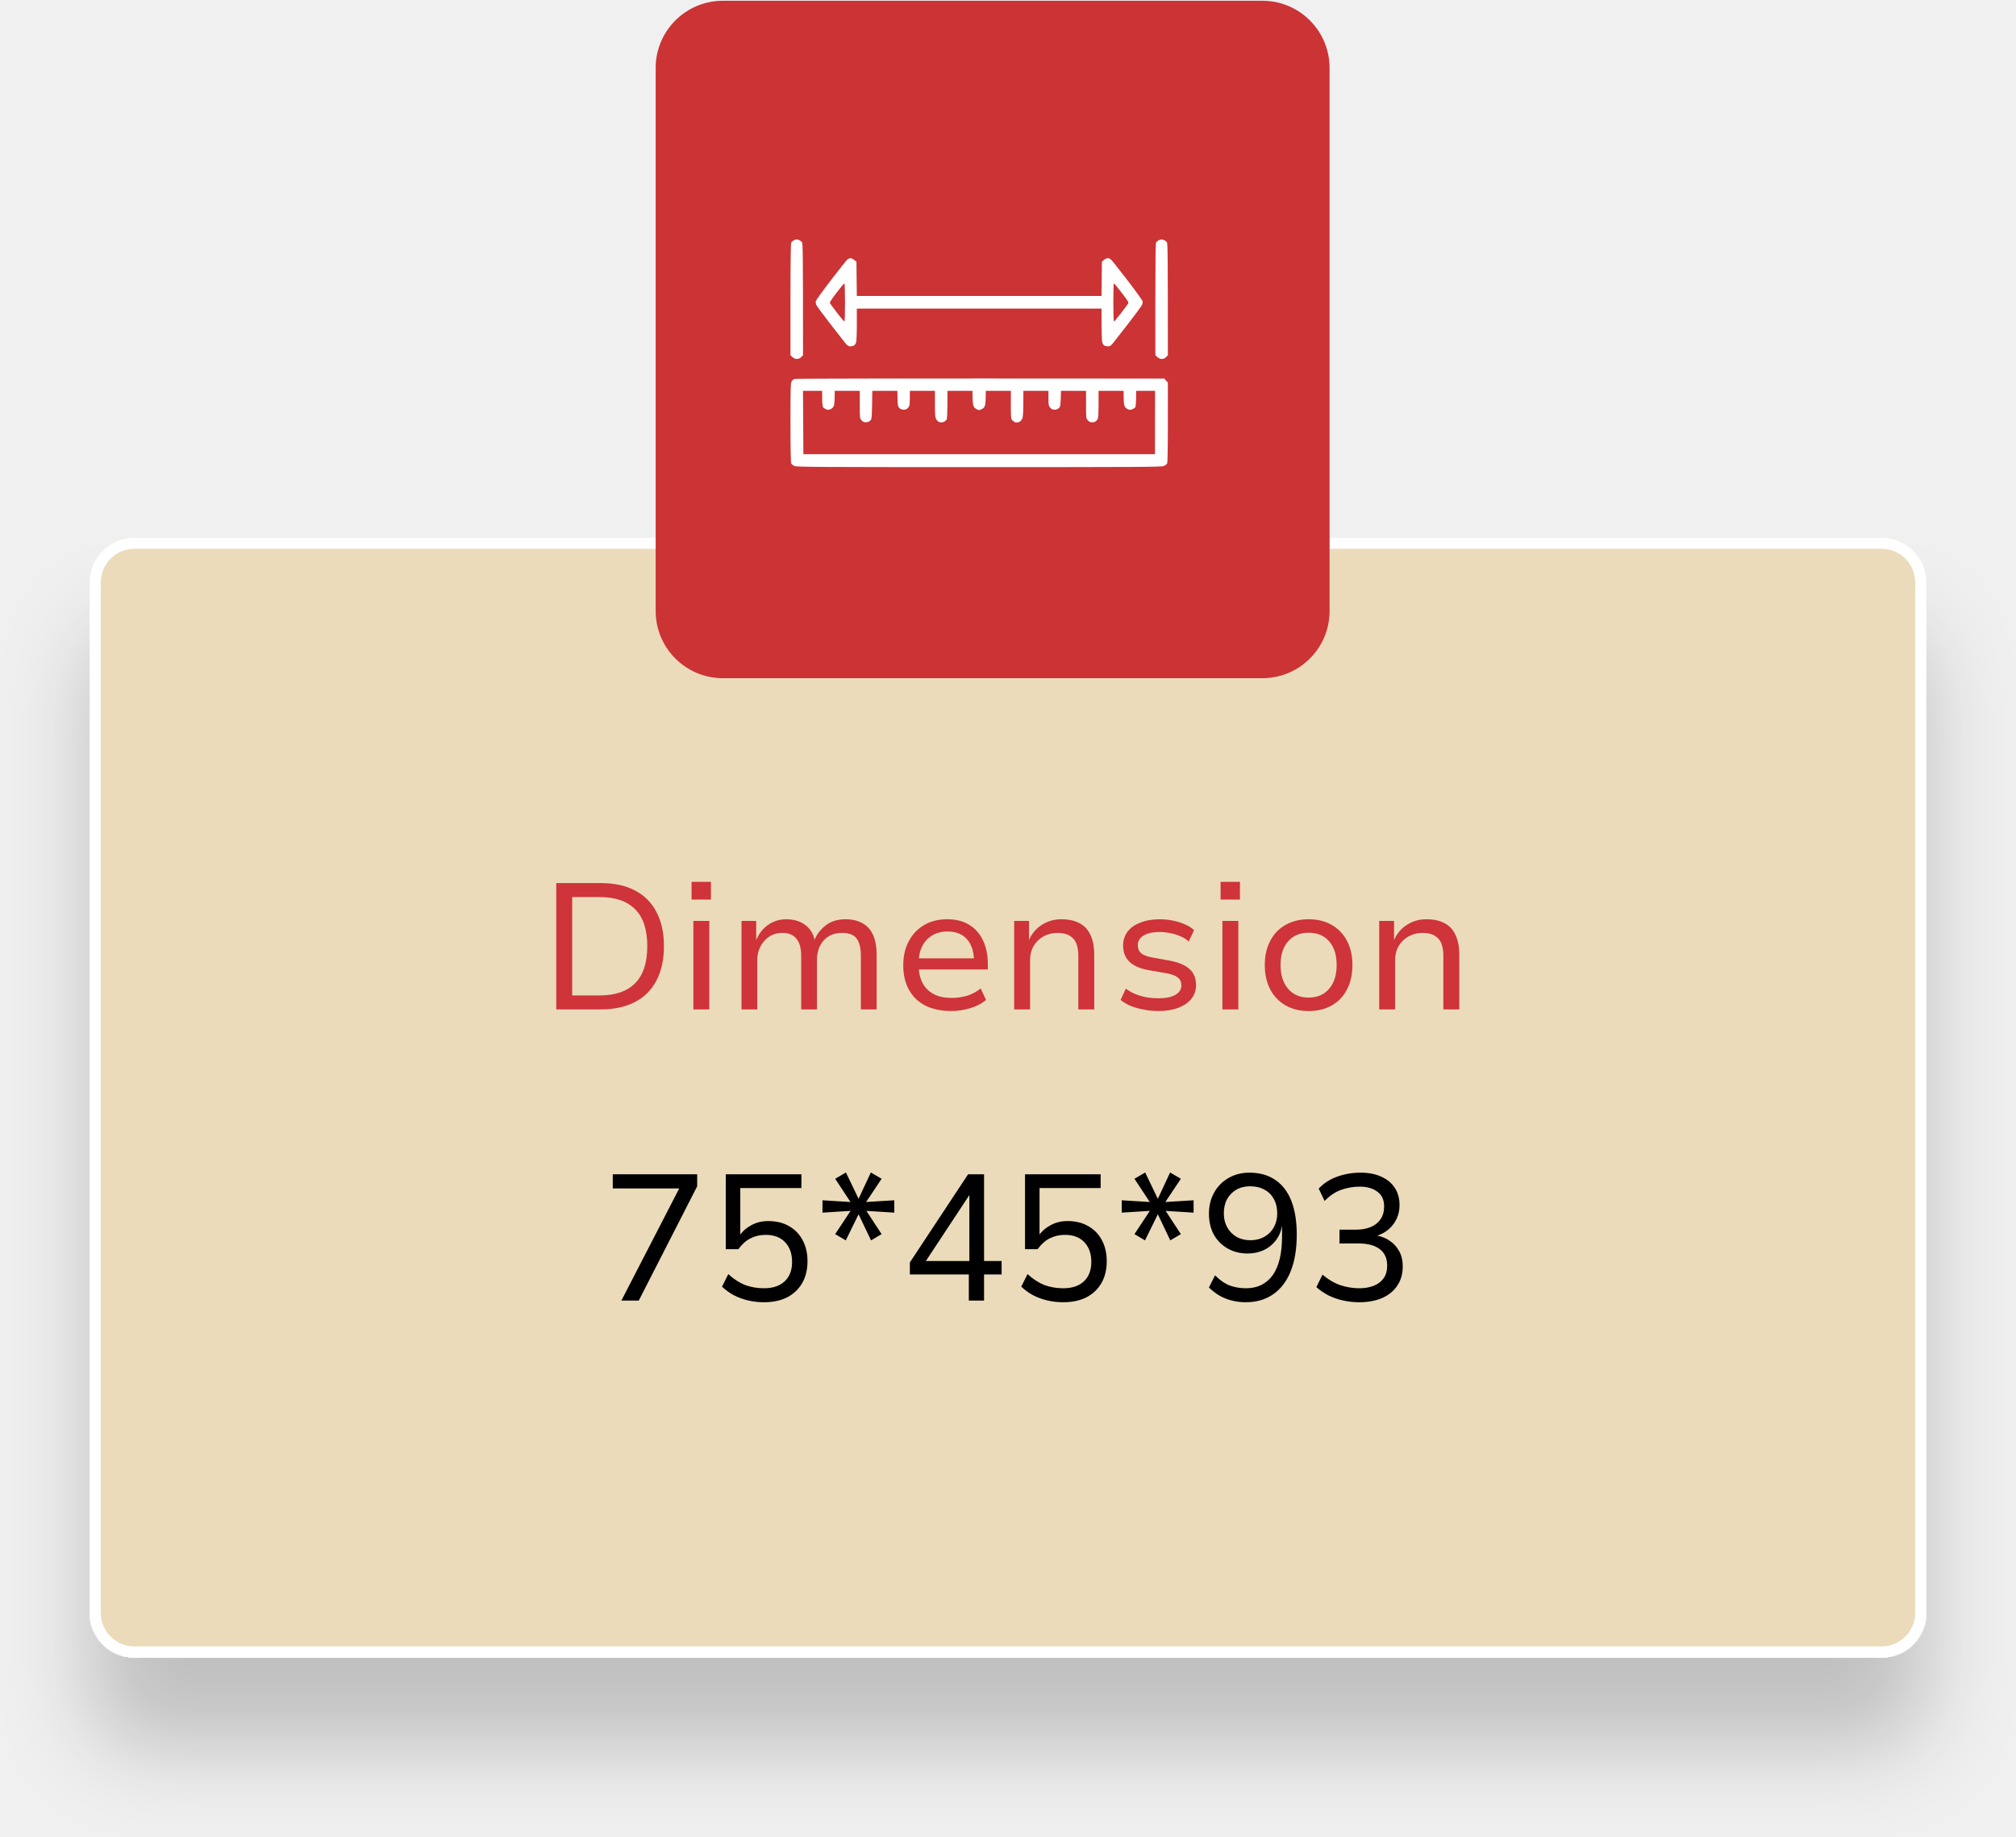
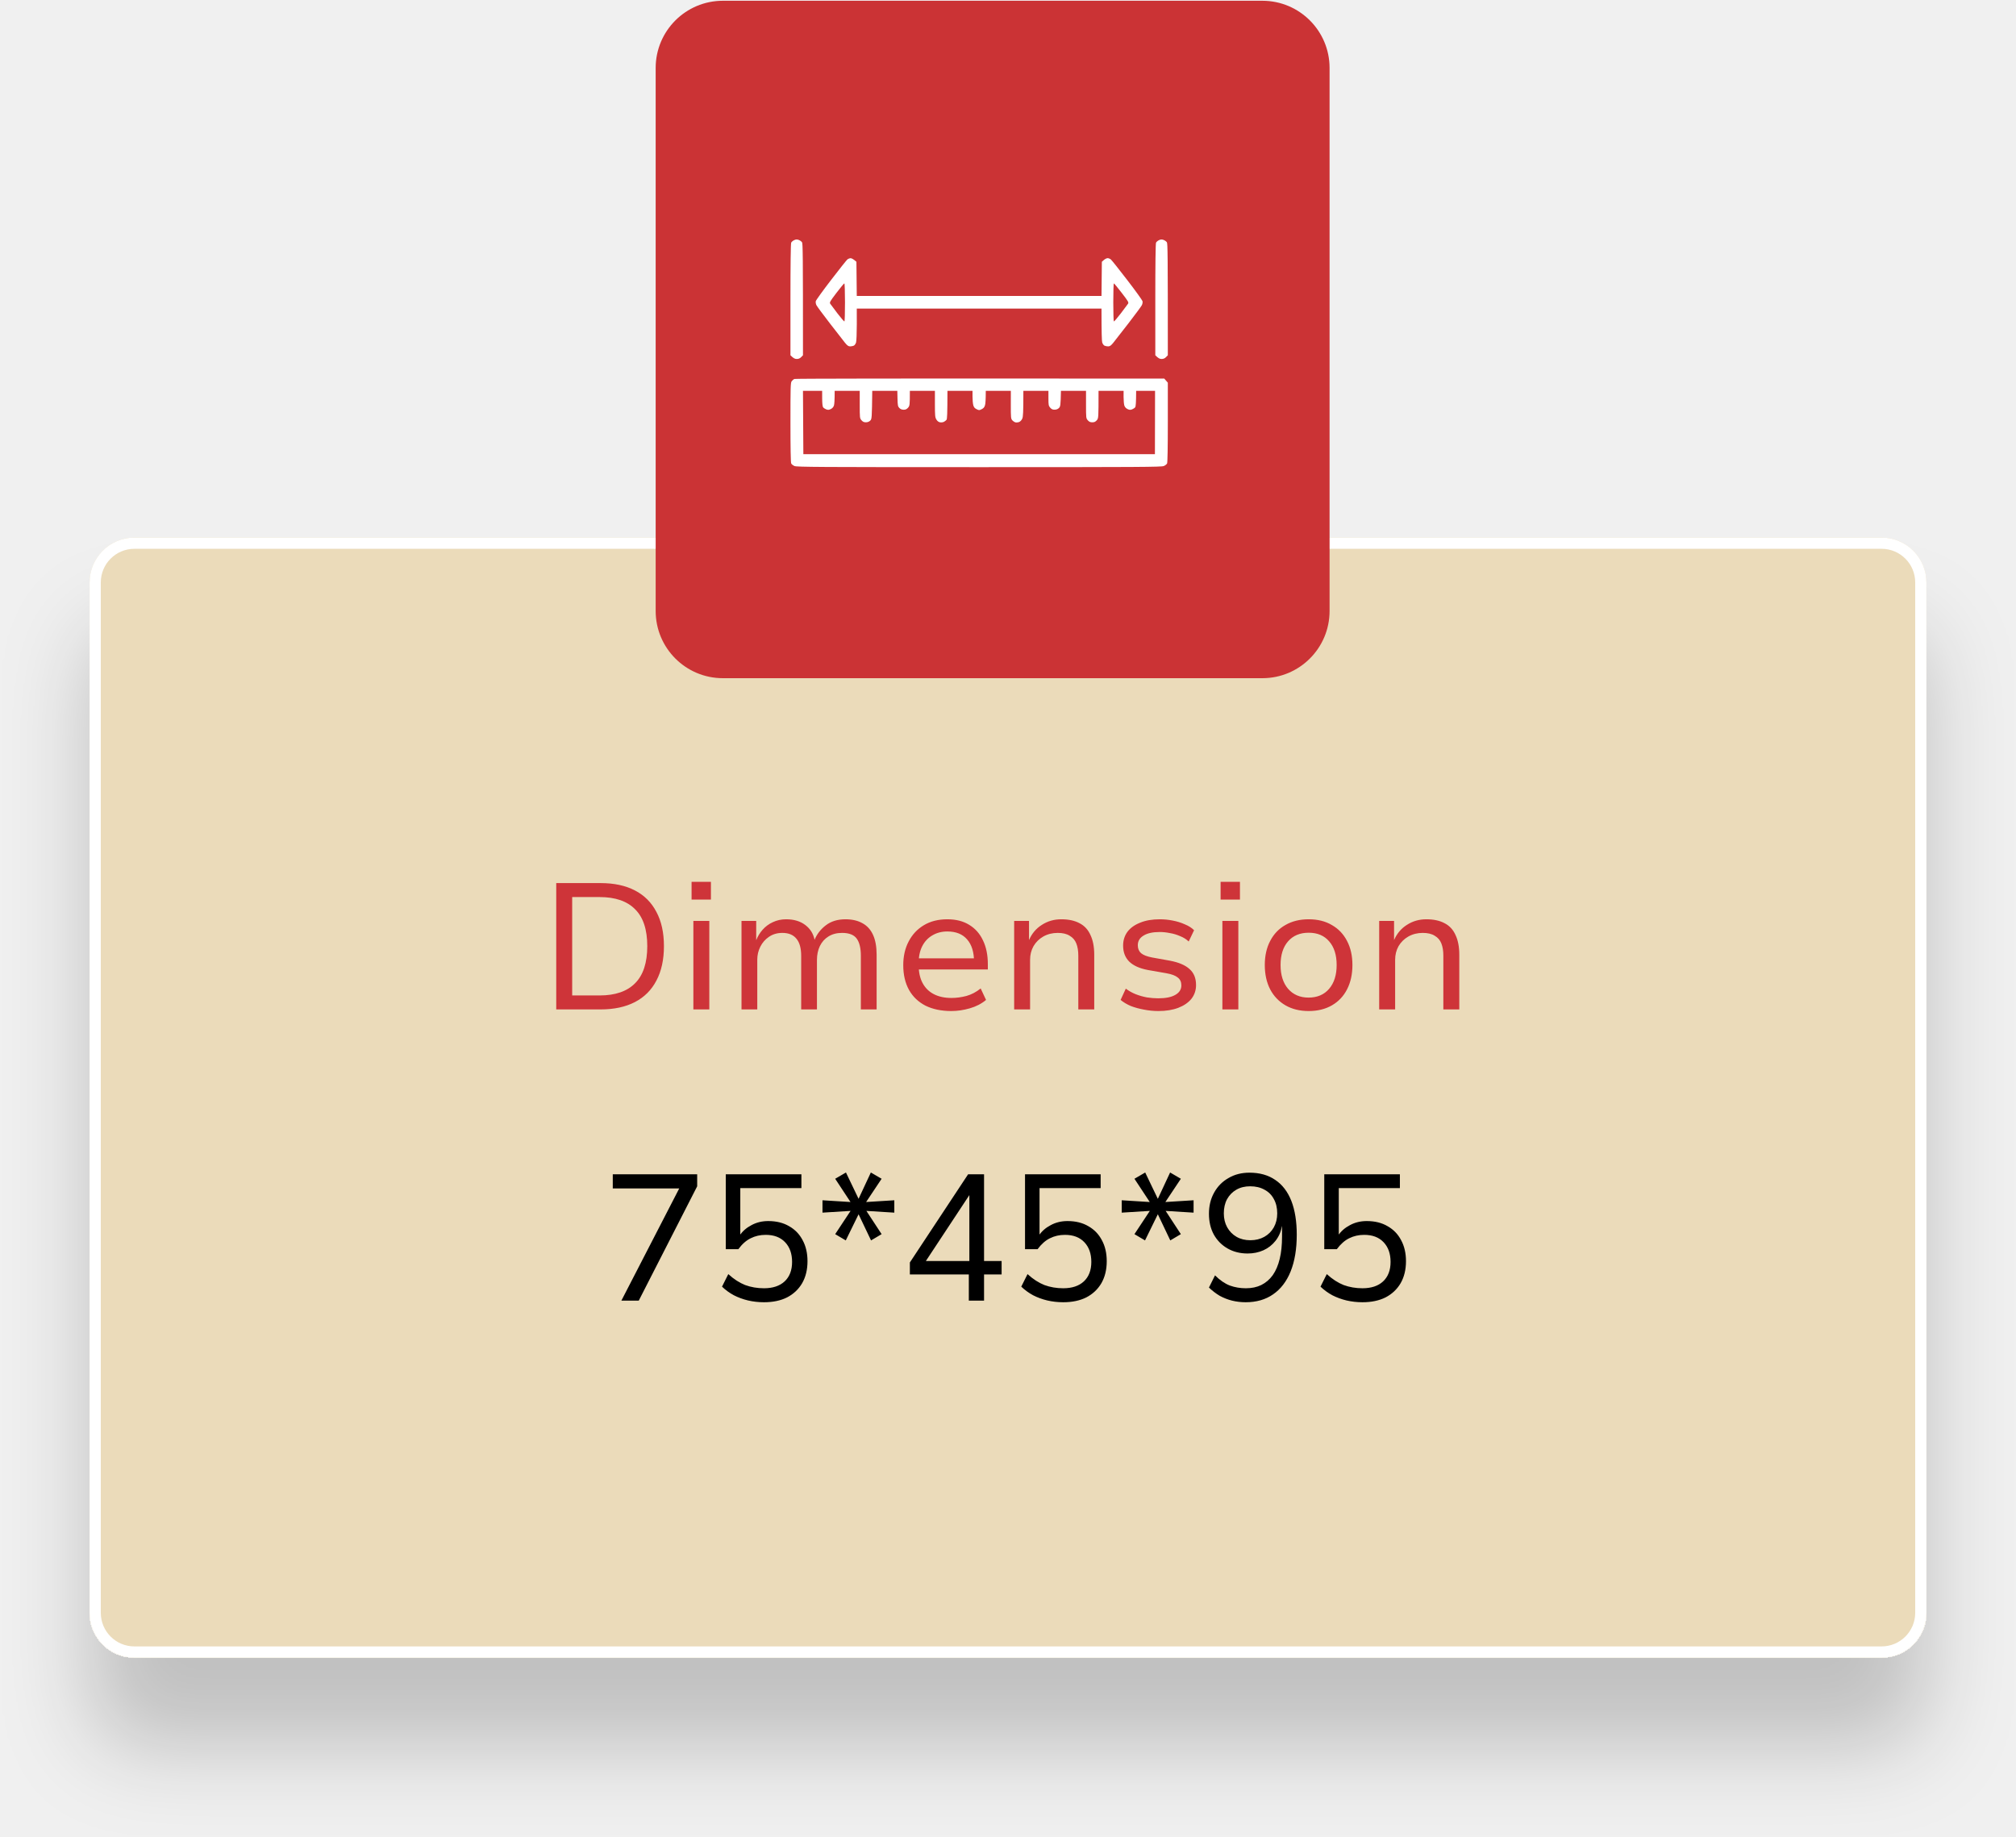
<svg xmlns="http://www.w3.org/2000/svg" width="90" height="82" viewBox="0 0 90 82" fill="none">
-   <g filter="url(#filter0_d_271_415)">
+   <g filter="url(#filter0_d_535_573)">
    <rect x="4" y="24" width="82" height="50" rx="2" fill="#EBDBBA" />
    <rect x="4.25" y="24.25" width="81.5" height="49.5" rx="1.75" stroke="white" stroke-width="0.5" />
  </g>
  <rect x="29.271" y="0.034" width="30.085" height="30.242" rx="3" fill="#CB3335" />
-   <g clip-path="url(#clip0_271_415)">
-     <path fill-rule="evenodd" clip-rule="evenodd" d="M35.659 10.711C35.715 10.732 35.781 10.778 35.805 10.815C35.841 10.868 35.849 11.339 35.849 15.859L35.768 15.942C35.712 15.999 35.652 16.024 35.571 16.024C35.49 16.024 35.429 15.999 35.289 15.859V13.378C35.289 11.79 35.301 10.873 35.322 10.831C35.34 10.795 35.401 10.745 35.456 10.719C35.536 10.683 35.58 10.682 35.659 10.711ZM51.947 10.711C52.003 10.732 52.069 10.778 52.093 10.815C52.129 10.868 52.137 11.339 52.137 15.859L52.056 15.942C52 15.999 51.94 16.024 51.859 16.024C51.778 16.024 51.717 15.999 51.578 15.859V13.378C51.578 11.79 51.589 10.873 51.61 10.831C51.629 10.795 51.689 10.745 51.745 10.719C51.824 10.683 51.868 10.682 51.947 10.711ZM51.978 16.901L52.137 17.083V18.852C52.137 19.966 52.125 20.647 52.104 20.688C52.086 20.725 52.019 20.777 51.956 20.804C51.855 20.848 50.864 20.854 43.713 20.854C36.562 20.854 35.572 20.848 35.47 20.804C35.407 20.777 35.34 20.725 35.322 20.688C35.302 20.647 35.289 19.968 35.289 18.861C35.289 17.295 35.295 17.091 35.342 17.023C35.371 16.98 35.427 16.933 35.465 16.917C35.505 16.901 39.17 16.891 51.978 16.901ZM35.865 20.275H51.561L51.566 17.447H50.722C50.72 17.998 50.705 18.146 50.68 18.18C50.658 18.211 50.595 18.253 50.541 18.274C50.461 18.305 50.422 18.302 50.335 18.26C50.265 18.225 50.217 18.171 50.195 18.1C50.176 18.041 50.162 17.87 50.162 17.72L50.163 17.447H49.044C49.044 18.658 49.042 18.672 48.965 18.762C48.905 18.83 48.855 18.852 48.764 18.852C48.673 18.852 48.623 18.83 48.564 18.762C48.486 18.672 48.484 18.658 48.484 18.059V17.447H47.366C47.35 18.101 47.341 18.148 47.276 18.213C47.228 18.261 47.161 18.288 47.084 18.288C46.994 18.29 46.945 18.268 46.886 18.199C46.813 18.116 46.806 18.08 46.806 17.777V17.447H45.687C45.687 18.435 45.676 18.599 45.638 18.687C45.608 18.757 45.553 18.817 45.498 18.838C45.449 18.857 45.374 18.864 45.334 18.855C45.293 18.844 45.23 18.803 45.193 18.762C45.131 18.692 45.127 18.643 45.127 18.067L45.128 17.447H44.009C44.009 17.844 43.994 18.015 43.976 18.084C43.952 18.176 43.914 18.222 43.828 18.265C43.719 18.321 43.708 18.321 43.598 18.265C43.512 18.222 43.475 18.176 43.45 18.084C43.432 18.015 43.417 17.844 43.417 17.703L43.417 17.447H42.298C42.297 18.502 42.284 18.703 42.256 18.74C42.234 18.768 42.183 18.809 42.142 18.831C42.101 18.852 42.023 18.862 41.969 18.852C41.903 18.841 41.849 18.8 41.805 18.729C41.746 18.632 41.739 18.562 41.739 18.034V17.447H40.62C40.62 18.08 40.613 18.116 40.541 18.199C40.482 18.266 40.431 18.29 40.344 18.29C40.266 18.29 40.202 18.265 40.152 18.215C40.085 18.148 40.076 18.104 40.069 17.793L40.061 17.447H38.942C38.926 18.674 38.922 18.705 38.852 18.775C38.804 18.823 38.737 18.85 38.66 18.851C38.57 18.852 38.522 18.83 38.462 18.762C38.384 18.672 38.383 18.658 38.383 18.059V17.447H37.264C37.265 17.87 37.25 18.041 37.231 18.1C37.209 18.171 37.161 18.225 37.091 18.26C37.005 18.302 36.965 18.305 36.885 18.274C36.831 18.253 36.769 18.211 36.746 18.18C36.721 18.146 36.706 17.998 36.705 17.786L36.704 17.447H35.848L35.865 20.275ZM37.975 11.526C38.018 11.526 38.094 11.562 38.234 11.685L38.251 13.213H49.175L49.192 11.685L49.282 11.605C49.332 11.562 49.406 11.525 49.447 11.524C49.488 11.524 49.553 11.55 49.593 11.582C49.633 11.615 49.962 12.029 50.326 12.502C50.689 12.975 50.995 13.399 51.006 13.444C51.018 13.492 51.005 13.569 50.975 13.626C50.947 13.681 50.678 14.046 50.376 14.437C50.074 14.828 49.77 15.219 49.699 15.305C49.598 15.429 49.549 15.462 49.471 15.462C49.417 15.462 49.343 15.447 49.307 15.429C49.271 15.411 49.226 15.348 49.208 15.288C49.189 15.229 49.174 14.865 49.175 13.775H38.251L38.252 14.478C38.252 14.865 38.237 15.229 38.219 15.288C38.2 15.348 38.155 15.411 38.119 15.429C38.083 15.447 38.009 15.462 37.955 15.462C37.877 15.462 37.829 15.429 37.727 15.305C37.656 15.219 37.352 14.828 37.05 14.437C36.748 14.046 36.479 13.681 36.451 13.626C36.422 13.569 36.408 13.492 36.42 13.444C36.431 13.399 36.737 12.975 37.1 12.502C37.463 12.029 37.791 11.615 37.829 11.584C37.866 11.552 37.932 11.526 37.975 11.526ZM37.066 13.56C37.09 13.597 37.236 13.792 37.392 13.995C37.548 14.197 37.686 14.358 37.7 14.35C37.713 14.343 37.724 13.958 37.724 13.494C37.724 13.027 37.711 12.65 37.695 12.65C37.679 12.65 37.522 12.84 37.345 13.072C37.054 13.454 37.027 13.5 37.066 13.56ZM49.727 14.35C49.74 14.358 49.879 14.197 50.034 13.995C50.19 13.792 50.337 13.597 50.36 13.56C50.398 13.5 50.371 13.454 50.077 13.071C49.898 12.838 49.74 12.648 49.727 12.649C49.713 12.65 49.702 13.03 49.702 13.494C49.702 13.958 49.713 14.343 49.727 14.35Z" fill="white" />
+   <g clip-path="url(#clip0_535_573)">
+     <path fill-rule="evenodd" clip-rule="evenodd" d="M35.658 10.711C35.714 10.732 35.779 10.779 35.804 10.815C35.84 10.869 35.848 11.34 35.847 15.86L35.767 15.942C35.71 16 35.65 16.025 35.569 16.025C35.489 16.025 35.427 16 35.288 15.86V13.379C35.288 11.791 35.3 10.874 35.321 10.832C35.339 10.796 35.4 10.745 35.455 10.72C35.534 10.684 35.578 10.682 35.658 10.711ZM51.946 10.711C52.002 10.732 52.067 10.779 52.092 10.815C52.128 10.869 52.136 11.34 52.135 15.86L52.055 15.942C51.998 16 51.938 16.025 51.857 16.025C51.777 16.025 51.715 16 51.576 15.86V13.379C51.576 11.791 51.588 10.874 51.609 10.832C51.627 10.796 51.688 10.745 51.743 10.72C51.822 10.684 51.867 10.682 51.946 10.711ZM51.977 16.902L52.135 17.084V18.853C52.135 19.967 52.123 20.647 52.102 20.689C52.084 20.726 52.018 20.778 51.954 20.805C51.853 20.849 50.863 20.855 43.712 20.855C36.56 20.855 35.57 20.849 35.469 20.805C35.405 20.778 35.339 20.726 35.321 20.689C35.3 20.647 35.288 19.969 35.288 18.861C35.288 17.296 35.293 17.091 35.34 17.023C35.37 16.981 35.425 16.934 35.464 16.918C35.504 16.902 39.168 16.892 51.977 16.902ZM35.864 20.276H51.559L51.565 17.447H50.721C50.719 17.999 50.703 18.146 50.678 18.181C50.656 18.212 50.594 18.254 50.539 18.275C50.46 18.305 50.42 18.302 50.334 18.261C50.264 18.226 50.215 18.171 50.193 18.101C50.175 18.041 50.16 17.87 50.16 17.72L50.161 17.447H49.042C49.042 18.659 49.041 18.673 48.963 18.762C48.903 18.83 48.853 18.853 48.763 18.853C48.672 18.853 48.622 18.83 48.562 18.762C48.485 18.673 48.483 18.659 48.483 18.059V17.447H47.364C47.349 18.102 47.34 18.149 47.274 18.214C47.227 18.262 47.16 18.288 47.083 18.289C46.993 18.291 46.944 18.268 46.884 18.2C46.812 18.117 46.805 18.081 46.805 17.778V17.447H45.686C45.686 18.436 45.674 18.6 45.637 18.688C45.607 18.758 45.551 18.817 45.497 18.839C45.447 18.858 45.373 18.865 45.332 18.855C45.291 18.845 45.228 18.803 45.192 18.762C45.13 18.693 45.125 18.644 45.126 18.068L45.127 17.447H44.008C44.008 17.845 43.993 18.016 43.975 18.084C43.95 18.177 43.913 18.223 43.827 18.266C43.717 18.321 43.706 18.321 43.596 18.266C43.51 18.223 43.473 18.177 43.449 18.084C43.431 18.016 43.416 17.845 43.416 17.704L43.416 17.447H42.297C42.295 18.503 42.283 18.703 42.255 18.741C42.233 18.769 42.181 18.81 42.14 18.831C42.1 18.853 42.022 18.863 41.968 18.853C41.902 18.842 41.847 18.801 41.803 18.729C41.744 18.632 41.738 18.563 41.737 18.035V17.447H40.619C40.619 18.081 40.612 18.117 40.539 18.2C40.48 18.267 40.429 18.291 40.343 18.291C40.265 18.291 40.201 18.266 40.151 18.215C40.084 18.148 40.075 18.104 40.067 17.794L40.059 17.447H38.94C38.924 18.674 38.921 18.706 38.851 18.776C38.803 18.824 38.736 18.851 38.659 18.852C38.569 18.853 38.52 18.831 38.46 18.762C38.383 18.673 38.381 18.659 38.381 18.059V17.447H37.262C37.263 17.87 37.248 18.041 37.23 18.101C37.208 18.171 37.16 18.226 37.09 18.261C37.003 18.302 36.964 18.305 36.884 18.275C36.83 18.254 36.767 18.212 36.745 18.181C36.72 18.146 36.705 17.999 36.704 17.787L36.703 17.447H35.847L35.864 20.276ZM37.974 11.527C38.017 11.527 38.093 11.563 38.233 11.686L38.249 13.213H49.174L49.19 11.686L49.281 11.606C49.331 11.563 49.405 11.526 49.445 11.525C49.486 11.524 49.552 11.55 49.592 11.583C49.631 11.616 49.961 12.029 50.324 12.502C50.688 12.975 50.994 13.4 51.005 13.445C51.016 13.493 51.003 13.57 50.974 13.627C50.946 13.681 50.676 14.046 50.375 14.437C50.073 14.829 49.768 15.219 49.697 15.306C49.596 15.429 49.548 15.463 49.47 15.463C49.416 15.463 49.342 15.448 49.306 15.43C49.269 15.412 49.225 15.348 49.206 15.289C49.188 15.23 49.173 14.865 49.174 13.776H38.249L38.25 14.479C38.25 14.865 38.235 15.23 38.217 15.289C38.199 15.348 38.154 15.412 38.118 15.43C38.082 15.448 38.008 15.463 37.953 15.463C37.876 15.463 37.827 15.429 37.726 15.306C37.655 15.219 37.35 14.829 37.049 14.437C36.747 14.046 36.477 13.681 36.45 13.627C36.42 13.57 36.407 13.493 36.419 13.445C36.429 13.4 36.735 12.975 37.099 12.502C37.462 12.029 37.79 11.616 37.828 11.584C37.865 11.553 37.931 11.527 37.974 11.527ZM37.065 13.561C37.088 13.597 37.235 13.793 37.39 13.995C37.546 14.198 37.685 14.358 37.698 14.351C37.712 14.344 37.723 13.959 37.723 13.495C37.723 13.028 37.71 12.651 37.694 12.651C37.678 12.651 37.52 12.841 37.343 13.073C37.053 13.454 37.026 13.501 37.065 13.561ZM49.725 14.351C49.739 14.358 49.877 14.198 50.033 13.995C50.188 13.793 50.335 13.597 50.358 13.561C50.397 13.501 50.37 13.454 50.075 13.072C49.896 12.839 49.739 12.649 49.725 12.65C49.712 12.65 49.7 13.031 49.7 13.495C49.7 13.959 49.712 14.344 49.725 14.351Z" fill="white" />
  </g>
-   <path d="M24.832 45.062V39.422H26.808C27.411 39.422 27.923 39.532 28.344 39.751C28.765 39.969 29.085 40.289 29.304 40.711C29.528 41.127 29.64 41.636 29.64 42.239C29.64 42.841 29.528 43.353 29.304 43.775C29.085 44.196 28.765 44.516 28.344 44.734C27.923 44.953 27.411 45.062 26.808 45.062H24.832ZM25.544 44.438H26.768C27.467 44.438 27.995 44.257 28.352 43.895C28.715 43.532 28.896 42.98 28.896 42.239C28.896 41.497 28.715 40.948 28.352 40.59C27.995 40.228 27.467 40.047 26.768 40.047H25.544V44.438ZM30.874 40.158V39.367H31.738V40.158H30.874ZM30.954 45.062V41.111H31.666V45.062H30.954ZM33.103 45.062V41.111H33.759V41.974C33.828 41.798 33.924 41.641 34.047 41.502C34.175 41.358 34.327 41.246 34.503 41.166C34.684 41.081 34.882 41.038 35.095 41.038C35.442 41.038 35.727 41.124 35.951 41.294C36.175 41.465 36.314 41.689 36.367 41.967H36.359C36.466 41.705 36.634 41.486 36.863 41.31C37.098 41.129 37.391 41.038 37.743 41.038C38.042 41.038 38.295 41.097 38.503 41.215C38.711 41.327 38.868 41.5 38.975 41.734C39.082 41.969 39.135 42.265 39.135 42.623V45.062H38.431V42.67C38.431 42.329 38.37 42.073 38.247 41.903C38.124 41.732 37.906 41.647 37.591 41.647C37.356 41.647 37.154 41.7 36.983 41.806C36.818 41.908 36.69 42.052 36.599 42.239C36.514 42.42 36.471 42.625 36.471 42.855V45.062H35.767V42.67C35.767 42.334 35.698 42.081 35.559 41.91C35.42 41.734 35.21 41.647 34.927 41.647C34.698 41.647 34.498 41.705 34.327 41.822C34.162 41.934 34.034 42.081 33.943 42.263C33.852 42.444 33.807 42.636 33.807 42.839V45.062H33.103ZM42.468 45.135C42.025 45.135 41.641 45.054 41.316 44.895C40.996 44.729 40.75 44.495 40.58 44.191C40.409 43.881 40.324 43.513 40.324 43.087C40.324 42.687 40.404 42.334 40.564 42.031C40.724 41.721 40.95 41.478 41.244 41.303C41.537 41.127 41.886 41.038 42.292 41.038C42.676 41.038 43.001 41.121 43.268 41.286C43.54 41.452 43.745 41.684 43.884 41.983C44.028 42.281 44.1 42.636 44.1 43.047V43.279H40.86V42.782H43.636L43.484 42.943C43.484 42.505 43.38 42.169 43.172 41.934C42.969 41.7 42.676 41.583 42.292 41.583C42.041 41.583 41.817 41.641 41.62 41.758C41.428 41.87 41.278 42.031 41.172 42.239C41.065 42.447 41.012 42.7 41.012 42.998V43.078C41.012 43.398 41.07 43.668 41.188 43.886C41.305 44.105 41.473 44.27 41.692 44.383C41.91 44.495 42.172 44.55 42.476 44.55C42.694 44.55 42.916 44.521 43.14 44.462C43.369 44.398 43.582 44.286 43.78 44.127L44.02 44.639C43.817 44.809 43.574 44.934 43.292 45.014C43.014 45.094 42.74 45.135 42.468 45.135ZM45.275 45.062V41.111H45.938V41.967C46.066 41.673 46.258 41.447 46.514 41.286C46.77 41.121 47.059 41.038 47.379 41.038C47.704 41.038 47.976 41.097 48.194 41.215C48.413 41.327 48.576 41.502 48.682 41.742C48.794 41.977 48.85 42.27 48.85 42.623V45.062H48.139V42.663C48.139 42.449 48.109 42.268 48.05 42.118C47.992 41.969 47.893 41.855 47.755 41.775C47.621 41.689 47.443 41.647 47.218 41.647C46.984 41.647 46.77 41.7 46.578 41.806C46.392 41.913 46.245 42.057 46.139 42.239C46.037 42.42 45.986 42.623 45.986 42.846V45.062H45.275ZM51.715 45.135C51.496 45.135 51.28 45.113 51.067 45.071C50.859 45.033 50.664 44.98 50.483 44.91C50.307 44.836 50.155 44.745 50.027 44.639L50.259 44.135C50.392 44.236 50.539 44.319 50.699 44.383C50.864 44.447 51.032 44.495 51.203 44.526C51.379 44.553 51.547 44.566 51.707 44.566C52.038 44.566 52.291 44.516 52.467 44.414C52.648 44.313 52.739 44.172 52.739 43.99C52.739 43.836 52.685 43.718 52.579 43.639C52.477 43.553 52.307 43.489 52.067 43.447L51.243 43.303C50.875 43.233 50.597 43.108 50.411 42.926C50.23 42.745 50.139 42.508 50.139 42.215C50.139 41.98 50.203 41.775 50.331 41.599C50.464 41.422 50.654 41.286 50.899 41.191C51.144 41.089 51.438 41.038 51.779 41.038C51.965 41.038 52.155 41.057 52.347 41.094C52.544 41.132 52.725 41.188 52.891 41.263C53.062 41.332 53.2 41.42 53.307 41.526L53.067 42.031C52.96 41.929 52.832 41.849 52.683 41.791C52.539 41.727 52.387 41.681 52.227 41.654C52.072 41.623 51.92 41.606 51.771 41.606C51.462 41.606 51.221 41.66 51.051 41.767C50.88 41.868 50.795 42.012 50.795 42.199C50.795 42.348 50.843 42.465 50.939 42.55C51.04 42.636 51.203 42.7 51.427 42.742L52.227 42.886C52.621 42.961 52.915 43.087 53.107 43.263C53.299 43.433 53.395 43.67 53.395 43.974C53.395 44.209 53.325 44.414 53.187 44.59C53.048 44.761 52.853 44.895 52.603 44.99C52.352 45.087 52.056 45.135 51.715 45.135ZM54.491 40.158V39.367H55.355V40.158H54.491ZM54.571 45.062V41.111H55.283V45.062H54.571ZM58.424 45.135C58.024 45.135 57.678 45.049 57.384 44.879C57.091 44.708 56.864 44.471 56.704 44.166C56.544 43.857 56.464 43.495 56.464 43.078C56.464 42.668 56.544 42.31 56.704 42.007C56.864 41.697 57.091 41.46 57.384 41.294C57.678 41.124 58.024 41.038 58.424 41.038C58.824 41.038 59.168 41.124 59.456 41.294C59.749 41.46 59.976 41.697 60.136 42.007C60.296 42.31 60.376 42.668 60.376 43.078C60.376 43.495 60.296 43.857 60.136 44.166C59.981 44.471 59.758 44.708 59.464 44.879C59.171 45.049 58.824 45.135 58.424 45.135ZM58.416 44.535C58.806 44.535 59.112 44.404 59.336 44.142C59.56 43.881 59.672 43.526 59.672 43.078C59.672 42.63 59.56 42.279 59.336 42.023C59.117 41.767 58.813 41.639 58.424 41.639C58.035 41.639 57.728 41.767 57.504 42.023C57.28 42.279 57.168 42.63 57.168 43.078C57.168 43.526 57.28 43.881 57.504 44.142C57.733 44.404 58.038 44.535 58.416 44.535ZM61.571 45.062V41.111H62.235V41.967C62.363 41.673 62.555 41.447 62.811 41.286C63.067 41.121 63.355 41.038 63.675 41.038C64.001 41.038 64.273 41.097 64.491 41.215C64.71 41.327 64.873 41.502 64.979 41.742C65.091 41.977 65.147 42.27 65.147 42.623V45.062H64.435V42.663C64.435 42.449 64.406 42.268 64.347 42.118C64.289 41.969 64.19 41.855 64.051 41.775C63.918 41.689 63.739 41.647 63.515 41.647C63.281 41.647 63.067 41.7 62.875 41.806C62.689 41.913 62.542 42.057 62.435 42.239C62.334 42.42 62.283 42.623 62.283 42.846V45.062H61.571Z" fill="#CE3439" />
-   <path d="M27.74 58.062L30.5 52.711L30.532 53.054H27.356V52.422H31.124V52.959L28.516 58.062H27.74ZM34.105 58.135C33.859 58.135 33.622 58.108 33.393 58.054C33.169 58.001 32.958 57.924 32.761 57.822C32.563 57.716 32.387 57.588 32.233 57.438L32.513 56.879C32.758 57.102 33.009 57.265 33.265 57.367C33.526 57.462 33.806 57.511 34.105 57.511C34.499 57.511 34.806 57.409 35.025 57.206C35.249 56.998 35.361 56.708 35.361 56.334C35.361 55.967 35.257 55.673 35.049 55.455C34.841 55.236 34.553 55.127 34.185 55.127C33.939 55.127 33.715 55.177 33.513 55.279C33.315 55.374 33.131 55.537 32.961 55.767H32.401V52.422H35.777V53.038H33.049V55.158H33.017C33.145 54.967 33.321 54.812 33.545 54.694C33.769 54.572 34.019 54.511 34.297 54.511C34.659 54.511 34.971 54.588 35.233 54.742C35.494 54.892 35.694 55.1 35.833 55.367C35.977 55.633 36.049 55.945 36.049 56.303C36.049 56.681 35.969 57.009 35.809 57.286C35.649 57.559 35.425 57.769 35.137 57.919C34.849 58.062 34.505 58.135 34.105 58.135ZM37.758 55.374L37.285 55.094L37.989 54.031L38.005 54.054L36.718 54.135V53.583L38.005 53.663L37.981 53.678L37.285 52.623L37.766 52.343L38.334 53.526H38.325L38.877 52.343L39.358 52.623L38.654 53.678L38.63 53.663L39.925 53.583V54.135L38.638 54.054L38.661 54.031L39.358 55.094L38.886 55.374L38.325 54.199H38.334L37.758 55.374ZM43.251 58.062V56.895H40.619V56.358L43.219 52.422H43.931V56.294H44.715V56.895H43.931V58.062H43.251ZM43.275 56.294V53.303H43.307L41.243 56.431L41.187 56.294H43.275ZM47.464 58.135C47.219 58.135 46.981 58.108 46.752 58.054C46.528 58.001 46.317 57.924 46.12 57.822C45.923 57.716 45.747 57.588 45.592 57.438L45.872 56.879C46.117 57.102 46.368 57.265 46.624 57.367C46.885 57.462 47.165 57.511 47.464 57.511C47.859 57.511 48.165 57.409 48.384 57.206C48.608 56.998 48.72 56.708 48.72 56.334C48.72 55.967 48.616 55.673 48.408 55.455C48.2 55.236 47.912 55.127 47.544 55.127C47.299 55.127 47.075 55.177 46.872 55.279C46.675 55.374 46.491 55.537 46.32 55.767H45.76V52.422H49.136V53.038H46.408V55.158H46.376C46.504 54.967 46.68 54.812 46.904 54.694C47.128 54.572 47.379 54.511 47.656 54.511C48.019 54.511 48.331 54.588 48.592 54.742C48.853 54.892 49.053 55.1 49.192 55.367C49.336 55.633 49.408 55.945 49.408 56.303C49.408 56.681 49.328 57.009 49.168 57.286C49.008 57.559 48.784 57.769 48.496 57.919C48.208 58.062 47.864 58.135 47.464 58.135ZM51.117 55.374L50.645 55.094L51.349 54.031L51.365 54.054L50.077 54.135V53.583L51.365 53.663L51.341 53.678L50.645 52.623L51.125 52.343L51.693 53.526H51.685L52.237 52.343L52.717 52.623L52.013 53.678L51.989 53.663L53.285 53.583V54.135L51.997 54.054L52.021 54.031L52.717 55.094L52.245 55.374L51.685 54.199H51.693L51.117 55.374ZM55.611 58.135C55.403 58.135 55.2 58.111 55.002 58.062C54.81 58.014 54.627 57.943 54.45 57.846C54.28 57.745 54.12 57.623 53.971 57.478L54.242 56.934C54.461 57.153 54.682 57.305 54.907 57.391C55.13 57.471 55.368 57.511 55.618 57.511C55.88 57.511 56.109 57.462 56.306 57.367C56.509 57.265 56.68 57.118 56.819 56.926C56.957 56.729 57.061 56.486 57.13 56.199C57.2 55.91 57.234 55.58 57.234 55.206V54.742H57.227C57.184 54.993 57.088 55.212 56.938 55.398C56.794 55.58 56.616 55.718 56.403 55.815C56.189 55.91 55.955 55.959 55.699 55.959C55.362 55.959 55.064 55.884 54.803 55.734C54.541 55.585 54.336 55.377 54.187 55.111C54.042 54.844 53.971 54.535 53.971 54.182C53.971 53.831 54.048 53.516 54.203 53.239C54.357 52.961 54.571 52.745 54.843 52.59C55.114 52.431 55.426 52.35 55.779 52.35C56.237 52.35 56.624 52.46 56.938 52.678C57.253 52.892 57.49 53.204 57.651 53.614C57.81 54.025 57.891 54.526 57.891 55.118C57.891 55.758 57.8 56.305 57.618 56.758C57.437 57.206 57.176 57.548 56.834 57.782C56.498 58.017 56.09 58.135 55.611 58.135ZM55.819 55.367C56.053 55.367 56.261 55.316 56.443 55.215C56.624 55.113 56.765 54.972 56.867 54.791C56.968 54.609 57.019 54.401 57.019 54.166C57.019 53.921 56.968 53.708 56.867 53.526C56.77 53.345 56.632 53.206 56.45 53.111C56.269 53.009 56.056 52.959 55.81 52.959C55.576 52.959 55.37 53.009 55.194 53.111C55.019 53.212 54.88 53.353 54.779 53.535C54.682 53.716 54.635 53.926 54.635 54.166C54.635 54.401 54.685 54.609 54.786 54.791C54.888 54.972 55.026 55.113 55.203 55.215C55.379 55.316 55.584 55.367 55.819 55.367ZM60.679 58.135C60.445 58.135 60.213 58.111 59.983 58.062C59.754 58.014 59.535 57.94 59.327 57.839C59.125 57.737 58.938 57.612 58.767 57.462L59.039 56.903C59.295 57.121 59.562 57.279 59.839 57.374C60.117 57.465 60.397 57.511 60.679 57.511C60.914 57.511 61.125 57.476 61.311 57.407C61.503 57.332 61.653 57.222 61.759 57.078C61.871 56.929 61.927 56.737 61.927 56.502C61.927 56.177 61.818 55.932 61.599 55.767C61.381 55.596 61.063 55.511 60.647 55.511H59.799V54.895H60.543C60.783 54.895 60.997 54.857 61.183 54.782C61.375 54.703 61.525 54.585 61.631 54.431C61.738 54.276 61.791 54.084 61.791 53.855C61.791 53.561 61.69 53.343 61.487 53.199C61.285 53.049 61.023 52.974 60.703 52.974C60.421 52.974 60.143 53.023 59.871 53.118C59.605 53.215 59.359 53.38 59.135 53.614L58.871 53.062C59.095 52.822 59.373 52.644 59.703 52.526C60.034 52.409 60.378 52.35 60.735 52.35C61.093 52.35 61.399 52.409 61.655 52.526C61.917 52.639 62.119 52.804 62.263 53.023C62.407 53.236 62.479 53.495 62.479 53.798C62.479 54.118 62.389 54.401 62.207 54.647C62.026 54.892 61.781 55.065 61.471 55.166V55.158C61.695 55.201 61.893 55.284 62.063 55.407C62.234 55.524 62.37 55.678 62.471 55.87C62.573 56.057 62.623 56.279 62.623 56.535C62.623 56.87 62.541 57.158 62.375 57.398C62.215 57.639 61.989 57.822 61.695 57.95C61.407 58.073 61.069 58.135 60.679 58.135Z" fill="black" />
+   <path d="M24.832 45.063V39.423H26.808C27.411 39.423 27.923 39.532 28.344 39.751C28.765 39.969 29.085 40.289 29.304 40.711C29.528 41.127 29.64 41.636 29.64 42.239C29.64 42.841 29.528 43.353 29.304 43.775C29.085 44.196 28.765 44.516 28.344 44.735C27.923 44.953 27.411 45.063 26.808 45.063H24.832ZM25.544 44.439H26.768C27.467 44.439 27.995 44.257 28.352 43.895C28.715 43.532 28.896 42.98 28.896 42.239C28.896 41.497 28.715 40.948 28.352 40.591C27.995 40.228 27.467 40.047 26.768 40.047H25.544V44.439ZM30.874 40.159V39.367H31.738V40.159H30.874ZM30.954 45.063V41.111H31.666V45.063H30.954ZM33.103 45.063V41.111H33.759V41.975C33.828 41.799 33.924 41.641 34.047 41.503C34.175 41.359 34.327 41.247 34.503 41.167C34.684 41.081 34.882 41.039 35.095 41.039C35.442 41.039 35.727 41.124 35.951 41.295C36.175 41.465 36.314 41.689 36.367 41.967H36.359C36.466 41.705 36.634 41.487 36.863 41.311C37.098 41.129 37.391 41.039 37.743 41.039C38.042 41.039 38.295 41.097 38.503 41.215C38.711 41.327 38.868 41.5 38.975 41.735C39.082 41.969 39.135 42.265 39.135 42.623V45.063H38.431V42.671C38.431 42.329 38.37 42.073 38.247 41.903C38.124 41.732 37.906 41.647 37.591 41.647C37.356 41.647 37.154 41.7 36.983 41.807C36.818 41.908 36.69 42.052 36.599 42.239C36.514 42.42 36.471 42.625 36.471 42.855V45.063H35.767V42.671C35.767 42.335 35.698 42.081 35.559 41.911C35.42 41.735 35.21 41.647 34.927 41.647C34.698 41.647 34.498 41.705 34.327 41.823C34.162 41.935 34.034 42.081 33.943 42.263C33.852 42.444 33.807 42.636 33.807 42.839V45.063H33.103ZM42.468 45.135C42.025 45.135 41.641 45.055 41.316 44.895C40.996 44.729 40.75 44.495 40.58 44.191C40.409 43.881 40.324 43.513 40.324 43.087C40.324 42.687 40.404 42.335 40.564 42.031C40.724 41.721 40.95 41.479 41.244 41.303C41.537 41.127 41.886 41.039 42.292 41.039C42.676 41.039 43.001 41.121 43.268 41.287C43.54 41.452 43.745 41.684 43.884 41.983C44.028 42.281 44.1 42.636 44.1 43.047V43.279H40.86V42.783H43.636L43.484 42.943C43.484 42.505 43.38 42.169 43.172 41.935C42.969 41.7 42.676 41.583 42.292 41.583C42.041 41.583 41.817 41.641 41.62 41.759C41.428 41.871 41.278 42.031 41.172 42.239C41.065 42.447 41.012 42.7 41.012 42.999V43.079C41.012 43.399 41.07 43.668 41.188 43.887C41.305 44.105 41.473 44.271 41.692 44.383C41.91 44.495 42.172 44.551 42.476 44.551C42.694 44.551 42.916 44.521 43.14 44.463C43.369 44.399 43.582 44.287 43.78 44.127L44.02 44.639C43.817 44.809 43.574 44.935 43.292 45.015C43.014 45.095 42.74 45.135 42.468 45.135ZM45.275 45.063V41.111H45.938V41.967C46.066 41.673 46.258 41.447 46.514 41.287C46.77 41.121 47.059 41.039 47.379 41.039C47.704 41.039 47.976 41.097 48.194 41.215C48.413 41.327 48.576 41.503 48.682 41.743C48.794 41.977 48.85 42.271 48.85 42.623V45.063H48.139V42.663C48.139 42.449 48.109 42.268 48.05 42.119C47.992 41.969 47.893 41.855 47.755 41.775C47.621 41.689 47.443 41.647 47.218 41.647C46.984 41.647 46.77 41.7 46.578 41.807C46.392 41.913 46.245 42.057 46.139 42.239C46.037 42.42 45.986 42.623 45.986 42.847V45.063H45.275ZM51.715 45.135C51.496 45.135 51.28 45.113 51.067 45.071C50.859 45.033 50.664 44.98 50.483 44.911C50.307 44.836 50.155 44.745 50.027 44.639L50.259 44.135C50.392 44.236 50.539 44.319 50.699 44.383C50.864 44.447 51.032 44.495 51.203 44.527C51.379 44.553 51.547 44.567 51.707 44.567C52.038 44.567 52.291 44.516 52.467 44.415C52.648 44.313 52.739 44.172 52.739 43.991C52.739 43.836 52.685 43.719 52.579 43.639C52.477 43.553 52.307 43.489 52.067 43.447L51.243 43.303C50.875 43.233 50.597 43.108 50.411 42.927C50.23 42.745 50.139 42.508 50.139 42.215C50.139 41.98 50.203 41.775 50.331 41.599C50.464 41.423 50.654 41.287 50.899 41.191C51.144 41.089 51.438 41.039 51.779 41.039C51.965 41.039 52.155 41.057 52.347 41.095C52.544 41.132 52.725 41.188 52.891 41.263C53.062 41.332 53.2 41.42 53.307 41.527L53.067 42.031C52.96 41.929 52.832 41.849 52.683 41.791C52.539 41.727 52.387 41.681 52.227 41.655C52.072 41.623 51.92 41.607 51.771 41.607C51.462 41.607 51.221 41.66 51.051 41.767C50.88 41.868 50.795 42.012 50.795 42.199C50.795 42.348 50.843 42.465 50.939 42.551C51.04 42.636 51.203 42.7 51.427 42.743L52.227 42.887C52.621 42.961 52.915 43.087 53.107 43.263C53.299 43.433 53.395 43.671 53.395 43.975C53.395 44.209 53.325 44.415 53.187 44.591C53.048 44.761 52.853 44.895 52.603 44.991C52.352 45.087 52.056 45.135 51.715 45.135ZM54.491 40.159V39.367H55.355V40.159H54.491ZM54.571 45.063V41.111H55.283V45.063H54.571ZM58.424 45.135C58.024 45.135 57.678 45.049 57.384 44.879C57.091 44.708 56.864 44.471 56.704 44.167C56.544 43.857 56.464 43.495 56.464 43.079C56.464 42.668 56.544 42.311 56.704 42.007C56.864 41.697 57.091 41.46 57.384 41.295C57.678 41.124 58.024 41.039 58.424 41.039C58.824 41.039 59.168 41.124 59.456 41.295C59.749 41.46 59.976 41.697 60.136 42.007C60.296 42.311 60.376 42.668 60.376 43.079C60.376 43.495 60.296 43.857 60.136 44.167C59.981 44.471 59.758 44.708 59.464 44.879C59.171 45.049 58.824 45.135 58.424 45.135ZM58.416 44.535C58.806 44.535 59.112 44.404 59.336 44.143C59.56 43.881 59.672 43.527 59.672 43.079C59.672 42.631 59.56 42.279 59.336 42.023C59.117 41.767 58.813 41.639 58.424 41.639C58.035 41.639 57.728 41.767 57.504 42.023C57.28 42.279 57.168 42.631 57.168 43.079C57.168 43.527 57.28 43.881 57.504 44.143C57.733 44.404 58.038 44.535 58.416 44.535ZM61.571 45.063V41.111H62.235V41.967C62.363 41.673 62.555 41.447 62.811 41.287C63.067 41.121 63.355 41.039 63.675 41.039C64.001 41.039 64.273 41.097 64.491 41.215C64.71 41.327 64.873 41.503 64.979 41.743C65.091 41.977 65.147 42.271 65.147 42.623V45.063H64.435V42.663C64.435 42.449 64.406 42.268 64.347 42.119C64.289 41.969 64.19 41.855 64.051 41.775C63.918 41.689 63.739 41.647 63.515 41.647C63.281 41.647 63.067 41.7 62.875 41.807C62.689 41.913 62.542 42.057 62.435 42.239C62.334 42.42 62.283 42.623 62.283 42.847V45.063H61.571Z" fill="#CE3439" />
+   <path d="M27.74 58.063L30.5 52.711L30.532 53.055H27.356V52.423H31.124V52.959L28.516 58.063H27.74ZM34.105 58.135C33.859 58.135 33.622 58.108 33.393 58.055C33.169 58.001 32.958 57.924 32.761 57.823C32.563 57.716 32.387 57.588 32.233 57.439L32.513 56.879C32.758 57.103 33.009 57.265 33.265 57.367C33.526 57.463 33.806 57.511 34.105 57.511C34.499 57.511 34.806 57.409 35.025 57.207C35.249 56.999 35.361 56.708 35.361 56.335C35.361 55.967 35.257 55.673 35.049 55.455C34.841 55.236 34.553 55.127 34.185 55.127C33.939 55.127 33.715 55.177 33.513 55.279C33.315 55.375 33.131 55.537 32.961 55.767H32.401V52.423H35.777V53.039H33.049V55.159H33.017C33.145 54.967 33.321 54.812 33.545 54.695C33.769 54.572 34.019 54.511 34.297 54.511C34.659 54.511 34.971 54.588 35.233 54.743C35.494 54.892 35.694 55.1 35.833 55.367C35.977 55.633 36.049 55.945 36.049 56.303C36.049 56.681 35.969 57.009 35.809 57.287C35.649 57.559 35.425 57.769 35.137 57.919C34.849 58.063 34.505 58.135 34.105 58.135ZM37.758 55.375L37.285 55.095L37.989 54.031L38.005 54.055L36.718 54.135V53.583L38.005 53.663L37.981 53.679L37.285 52.623L37.766 52.343L38.334 53.527H38.325L38.877 52.343L39.358 52.623L38.654 53.679L38.63 53.663L39.925 53.583V54.135L38.638 54.055L38.661 54.031L39.358 55.095L38.886 55.375L38.325 54.199H38.334L37.758 55.375ZM43.251 58.063V56.895H40.619V56.359L43.219 52.423H43.931V56.295H44.715V56.895H43.931V58.063H43.251ZM43.275 56.295V53.303H43.307L41.243 56.431L41.187 56.295H43.275ZM47.464 58.135C47.219 58.135 46.981 58.108 46.752 58.055C46.528 58.001 46.317 57.924 46.12 57.823C45.923 57.716 45.747 57.588 45.592 57.439L45.872 56.879C46.117 57.103 46.368 57.265 46.624 57.367C46.885 57.463 47.165 57.511 47.464 57.511C47.859 57.511 48.165 57.409 48.384 57.207C48.608 56.999 48.72 56.708 48.72 56.335C48.72 55.967 48.616 55.673 48.408 55.455C48.2 55.236 47.912 55.127 47.544 55.127C47.299 55.127 47.075 55.177 46.872 55.279C46.675 55.375 46.491 55.537 46.32 55.767H45.76V52.423H49.136V53.039H46.408V55.159H46.376C46.504 54.967 46.68 54.812 46.904 54.695C47.128 54.572 47.379 54.511 47.656 54.511C48.019 54.511 48.331 54.588 48.592 54.743C48.853 54.892 49.053 55.1 49.192 55.367C49.336 55.633 49.408 55.945 49.408 56.303C49.408 56.681 49.328 57.009 49.168 57.287C49.008 57.559 48.784 57.769 48.496 57.919C48.208 58.063 47.864 58.135 47.464 58.135ZM51.117 55.375L50.645 55.095L51.349 54.031L51.365 54.055L50.077 54.135V53.583L51.365 53.663L51.341 53.679L50.645 52.623L51.125 52.343L51.693 53.527H51.685L52.237 52.343L52.717 52.623L52.013 53.679L51.989 53.663L53.285 53.583V54.135L51.997 54.055L52.021 54.031L52.717 55.095L52.245 55.375L51.685 54.199H51.693L51.117 55.375ZM55.611 58.135C55.403 58.135 55.2 58.111 55.002 58.063C54.81 58.015 54.627 57.943 54.45 57.847C54.28 57.745 54.12 57.623 53.971 57.479L54.242 56.935C54.461 57.153 54.682 57.305 54.907 57.391C55.13 57.471 55.368 57.511 55.618 57.511C55.88 57.511 56.109 57.463 56.306 57.367C56.509 57.265 56.68 57.119 56.819 56.927C56.957 56.729 57.061 56.487 57.13 56.199C57.2 55.911 57.234 55.58 57.234 55.207V54.743H57.227C57.184 54.993 57.088 55.212 56.938 55.399C56.794 55.58 56.616 55.719 56.403 55.815C56.189 55.911 55.955 55.959 55.699 55.959C55.362 55.959 55.064 55.884 54.803 55.735C54.541 55.585 54.336 55.377 54.187 55.111C54.042 54.844 53.971 54.535 53.971 54.183C53.971 53.831 54.048 53.516 54.203 53.239C54.357 52.961 54.571 52.745 54.843 52.591C55.114 52.431 55.426 52.351 55.779 52.351C56.237 52.351 56.624 52.46 56.938 52.679C57.253 52.892 57.49 53.204 57.651 53.615C57.81 54.025 57.891 54.527 57.891 55.119C57.891 55.759 57.8 56.305 57.618 56.759C57.437 57.207 57.176 57.548 56.834 57.783C56.498 58.017 56.09 58.135 55.611 58.135ZM55.819 55.367C56.053 55.367 56.261 55.316 56.443 55.215C56.624 55.113 56.765 54.972 56.867 54.791C56.968 54.609 57.019 54.401 57.019 54.167C57.019 53.921 56.968 53.708 56.867 53.527C56.77 53.345 56.632 53.207 56.45 53.111C56.269 53.009 56.056 52.959 55.81 52.959C55.576 52.959 55.37 53.009 55.194 53.111C55.019 53.212 54.88 53.353 54.779 53.535C54.682 53.716 54.635 53.927 54.635 54.167C54.635 54.401 54.685 54.609 54.786 54.791C54.888 54.972 55.026 55.113 55.203 55.215C55.379 55.316 55.584 55.367 55.819 55.367ZM60.823 58.135C60.578 58.135 60.341 58.108 60.111 58.055C59.887 58.001 59.677 57.924 59.479 57.823C59.282 57.716 59.106 57.588 58.951 57.439L59.231 56.879C59.477 57.103 59.727 57.265 59.983 57.367C60.245 57.463 60.525 57.511 60.823 57.511C61.218 57.511 61.525 57.409 61.743 57.207C61.967 56.999 62.079 56.708 62.079 56.335C62.079 55.967 61.975 55.673 61.767 55.455C61.559 55.236 61.271 55.127 60.903 55.127C60.658 55.127 60.434 55.177 60.231 55.279C60.034 55.375 59.85 55.537 59.679 55.767H59.119V52.423H62.495V53.039H59.767V55.159H59.735C59.863 54.967 60.039 54.812 60.263 54.695C60.487 54.572 60.738 54.511 61.015 54.511C61.378 54.511 61.69 54.588 61.951 54.743C62.213 54.892 62.413 55.1 62.551 55.367C62.695 55.633 62.767 55.945 62.767 56.303C62.767 56.681 62.687 57.009 62.527 57.287C62.367 57.559 62.143 57.769 61.855 57.919C61.567 58.063 61.223 58.135 60.823 58.135Z" fill="black" />
  <defs>
-     <filter id="filter0_d_271_415" x="0.1" y="24" width="89.8" height="57.9" filterUnits="userSpaceOnUse" color-interpolation-filters="sRGB">
+     <filter id="filter0_d_535_573" x="0.1" y="24" width="89.8" height="57.9" filterUnits="userSpaceOnUse" color-interpolation-filters="sRGB">
      <feFlood flood-opacity="0" result="BackgroundImageFix" />
      <feColorMatrix in="SourceAlpha" type="matrix" values="0 0 0 0 0 0 0 0 0 0 0 0 0 0 0 0 0 0 127 0" result="hardAlpha" />
      <feOffset dy="4" />
      <feGaussianBlur stdDeviation="1.95" />
      <feComposite in2="hardAlpha" operator="out" />
      <feColorMatrix type="matrix" values="0 0 0 0 0 0 0 0 0 0 0 0 0 0 0 0 0 0 0.2 0" />
-       <feBlend mode="normal" in2="BackgroundImageFix" result="effect1_dropShadow_271_415" />
-       <feBlend mode="normal" in="SourceGraphic" in2="effect1_dropShadow_271_415" result="shape" />
+       <feBlend mode="normal" in2="BackgroundImageFix" result="effect1_dropShadow_535_573" />
+       <feBlend mode="normal" in="SourceGraphic" in2="effect1_dropShadow_535_573" result="shape" />
    </filter>
-     <clipPath id="clip0_271_415">
-       <rect width="16.848" height="16.936" fill="white" transform="translate(35.2891 7.29199)" />
+     <clipPath id="clip0_535_573">
+       <rect width="16.848" height="16.936" fill="white" transform="translate(35.2881 7.29248)" />
    </clipPath>
  </defs>
</svg>
